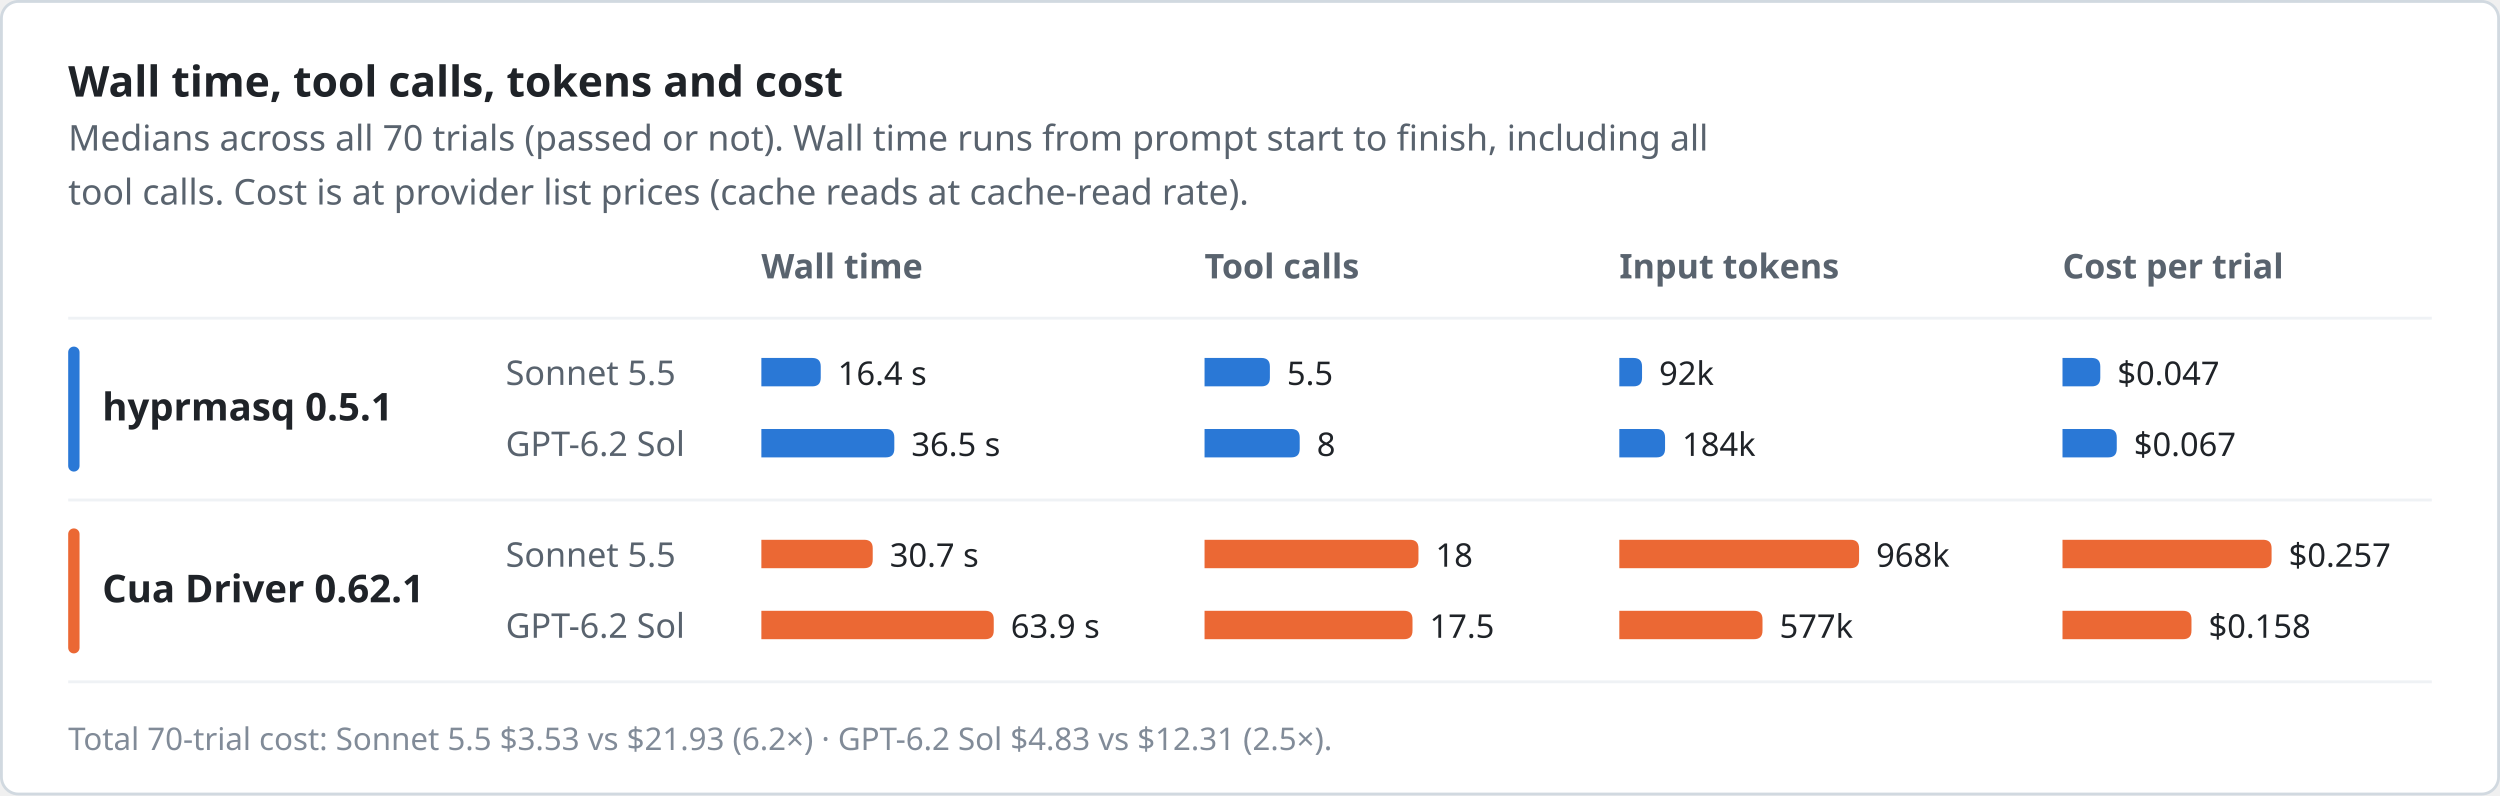
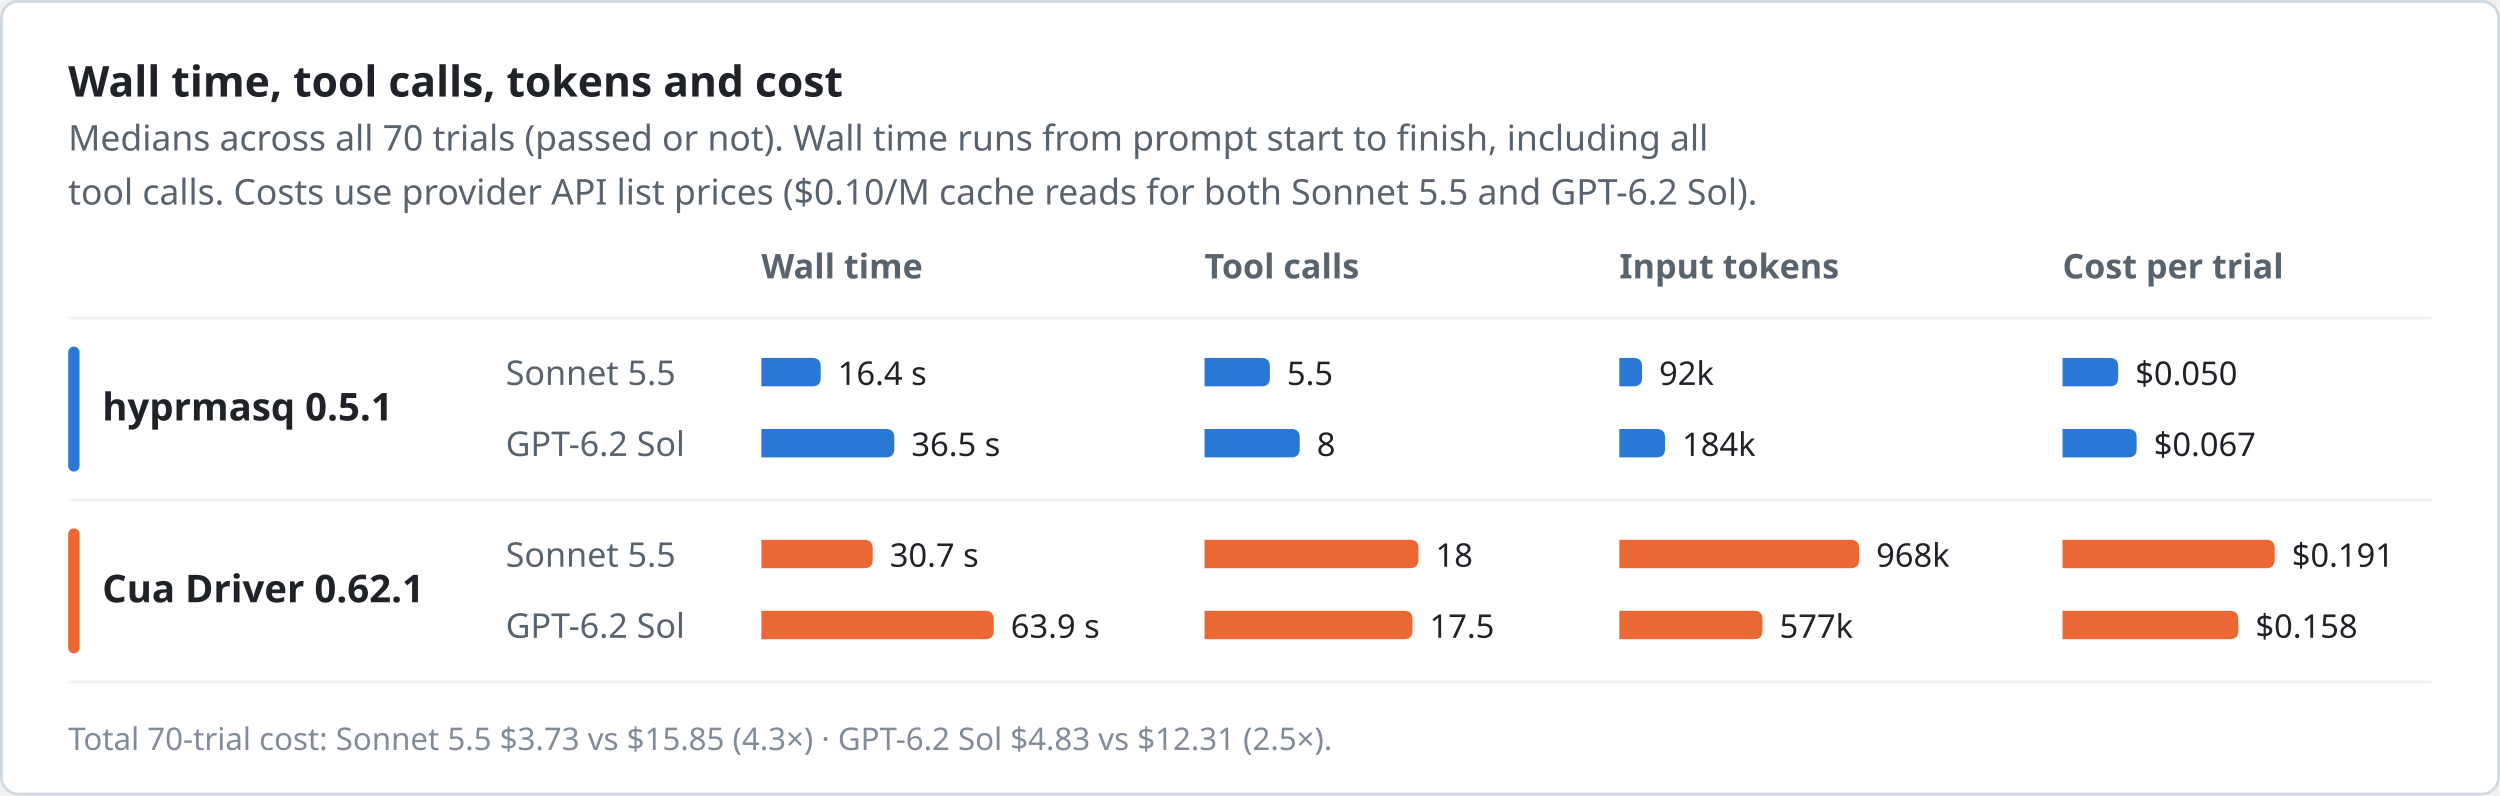
- <svg xmlns="http://www.w3.org/2000/svg" width="880" height="280" viewBox="0 0 880 280" role="img" aria-label="Median wall time, tool calls, input tokens and list-price cost per trial across all 70 trials for hyprmasq 0.5.1 and Cua Driver 0.62.1 with Claude Sonnet 5.5 and GPT-6.2 Sol.">
+ <svg xmlns="http://www.w3.org/2000/svg" width="880" height="280" viewBox="0 0 880 280" role="img" aria-label="Median wall time, tool calls, input tokens and API list-price cost per trial across all 70 trials for hyprmasq 0.5.1 and Cua Driver 0.62.1 with Claude Sonnet 5.5 and GPT-6.2 Sol.">
  <style>text{font-family:-apple-system, BlinkMacSystemFont, "Segoe UI", "Noto Sans", Helvetica, Arial, sans-serif;font-variant-numeric:tabular-nums}.t{fill:#1f2328}.t2{fill:#59636e}.m{fill:#818b98}.bg{fill:#ffffff;stroke:#d1d9e0}.grid{stroke:#eff2f5;stroke-width:1}.axis{stroke:#d1d9e0;stroke-width:1}.out{fill:#c8d1da}.pass{fill:#1a7f37}.dot0{fill:#2a78d6;stroke:#ffffff;stroke-width:1.5}.dot1{fill:#eb6834;stroke:#ffffff;stroke-width:1.5}.ring1{fill:#ffffff;stroke:#eb6834;stroke-width:1.75}.dot{fill:#424a53;stroke:#ffffff;stroke-width:1.5}.whisker{stroke:#1f2328;stroke-width:1.5}.range{stroke:#d1d9e0;stroke-width:1.5}.s0{fill:#2a78d6}.s1{fill:#eb6834}.s6{fill:#6250d6}.s7{fill:#e34948}</style>
  <rect x="0.5" y="0.5" width="879" height="279" rx="6" class="bg" />
  <text x="24" y="34" class="t" font-size="15" font-weight="600">Wall time, tool calls, tokens and cost</text>
  <text x="24" y="53" class="t2" font-size="12.5">Medians across all 70 trials (passed or not). Wall time runs from prompt start to finish, including all</text>
-   <text x="24" y="72" class="t2" font-size="12.5">tool calls. Cost is at provider list prices (cache reads at cache-read rate).</text>
+   <text x="24" y="72" class="t2" font-size="12.5">tool calls. Costs use provider API list prices ($0.10/M cache reads for both Sonnet 5.5 and GPT-6.2 Sol).</text>
  <text x="268" y="98" class="t2" font-size="12" font-weight="600">Wall time</text>
  <text x="424" y="98" class="t2" font-size="12" font-weight="600">Tool calls</text>
  <text x="570" y="98" class="t2" font-size="12" font-weight="600">Input tokens</text>
  <text x="726" y="98" class="t2" font-size="12" font-weight="600">Cost per trial</text>
  <line x1="24" y1="112" x2="856" y2="112" class="grid" />
  <rect x="24" y="122" width="4" height="44" class="s0" rx="2" />
  <text x="36" y="148" class="t" font-size="13.5" font-weight="600">hyprmasq 0.5.1</text>
  <text x="178" y="135.5" class="t2" font-size="12">Sonnet 5.5</text>
  <path d="M268 126H285.9Q288.9 126 288.9 129V133Q288.9 136 285.9 136H268Z" class="s0" />
  <text x="294.9" y="135.5" class="t" font-size="11.5">16.4 s</text>
  <path d="M424 126H444Q447 126 447 129V133Q447 136 444 136H424Z" class="s0" />
  <text x="453" y="135.5" class="t" font-size="11.5">5.5</text>
  <path d="M570 126H575Q578 126 578 129V133Q578 136 575 136H570Z" class="s0" />
  <text x="584" y="135.5" class="t" font-size="11.5">92k</text>
-   <path d="M726 126H736.3Q739.3 126 739.3 129V133Q739.3 136 736.3 136H726Z" class="s0" />
-   <text x="745.3" y="135.5" class="t" font-size="11.5">$0.047</text>
+   <path d="M726 126H742.6Q745.6 126 745.6 129V133Q745.6 136 742.6 136H726Z" class="s0" />
+   <text x="751.6" y="135.5" class="t" font-size="11.5">$0.050</text>
  <text x="178" y="160.5" class="t2" font-size="12">GPT-6.2 Sol</text>
  <path d="M268 151H311.8Q314.8 151 314.8 154V158Q314.8 161 311.8 161H268Z" class="s0" />
  <text x="320.8" y="160.5" class="t" font-size="11.5">36.5 s</text>
  <path d="M424 151H454.5Q457.5 151 457.5 154V158Q457.5 161 454.5 161H424Z" class="s0" />
  <text x="463.5" y="160.5" class="t" font-size="11.5">8</text>
  <path d="M570 151H583.1Q586.1 151 586.1 154V158Q586.1 161 583.1 161H570Z" class="s0" />
  <text x="592.1" y="160.5" class="t" font-size="11.5">184k</text>
-   <path d="M726 151H742.1Q745.1 151 745.1 154V158Q745.1 161 742.1 161H726Z" class="s0" />
-   <text x="751.1" y="160.5" class="t" font-size="11.5">$0.067</text>
+   <path d="M726 151H749.1Q752.1 151 752.1 154V158Q752.1 161 749.1 161H726Z" class="s0" />
+   <text x="758.1" y="160.5" class="t" font-size="11.5">$0.067</text>
  <line x1="24" y1="176" x2="856" y2="176" class="grid" />
  <rect x="24" y="186" width="4" height="44" class="s1" rx="2" />
  <text x="36" y="212" class="t" font-size="13.5" font-weight="600">Cua Driver 0.62.1</text>
  <text x="178" y="199.5" class="t2" font-size="12">Sonnet 5.5</text>
  <path d="M268 190H304.2Q307.2 190 307.2 193V197Q307.2 200 304.2 200H268Z" class="s1" />
  <text x="313.2" y="199.5" class="t" font-size="11.5">30.7 s</text>
  <path d="M424 190H496.3Q499.3 190 499.3 193V197Q499.3 200 496.3 200H424Z" class="s1" />
  <text x="505.3" y="199.5" class="t" font-size="11.5">18</text>
  <path d="M570 190H651.4Q654.4 190 654.4 193V197Q654.4 200 651.4 200H570Z" class="s1" />
  <text x="660.4" y="199.5" class="t" font-size="11.5">968k</text>
-   <path d="M726 190H796.6Q799.6 190 799.6 193V197Q799.6 200 796.6 200H726Z" class="s1" />
-   <text x="805.6" y="199.5" class="t" font-size="11.5">$0.257</text>
+   <path d="M726 190H797.7Q800.7 190 800.7 193V197Q800.7 200 797.7 200H726Z" class="s1" />
+   <text x="806.7" y="199.5" class="t" font-size="11.5">$0.191</text>
  <text x="178" y="224.5" class="t2" font-size="12">GPT-6.2 Sol</text>
  <path d="M268 215H346.8Q349.8 215 349.8 218V222Q349.8 225 346.8 225H268Z" class="s1" />
  <text x="355.8" y="224.5" class="t" font-size="11.5">63.9 s</text>
  <path d="M424 215H494.2Q497.2 215 497.2 218V222Q497.2 225 494.2 225H424Z" class="s1" />
  <text x="503.2" y="224.5" class="t" font-size="11.5">17.5</text>
  <path d="M570 215H617.4Q620.4 215 620.4 218V222Q620.4 225 617.4 225H570Z" class="s1" />
  <text x="626.4" y="224.5" class="t" font-size="11.5">577k</text>
-   <path d="M726 215H768.4Q771.4 215 771.4 218V222Q771.4 225 768.4 225H726Z" class="s1" />
-   <text x="777.4" y="224.5" class="t" font-size="11.5">$0.158</text>
+   <path d="M726 215H784.9Q787.9 215 787.9 218V222Q787.9 225 784.9 225H726Z" class="s1" />
+   <text x="793.9" y="224.5" class="t" font-size="11.5">$0.158</text>
  <line x1="24" y1="240" x2="856" y2="240" class="grid" />
-   <text x="24" y="264" class="m" font-size="11">Total 70-trial cost: Sonnet 5.5 $3.53 vs $21.93 (6.2×) · GPT-6.2 Sol $4.83 vs $12.31 (2.5×).</text>
+   <text x="24" y="264" class="m" font-size="11">Total 70-trial cost: Sonnet 5.5 $3.73 vs $15.85 (4.3×) · GPT-6.2 Sol $4.83 vs $12.31 (2.5×).</text>
</svg>
